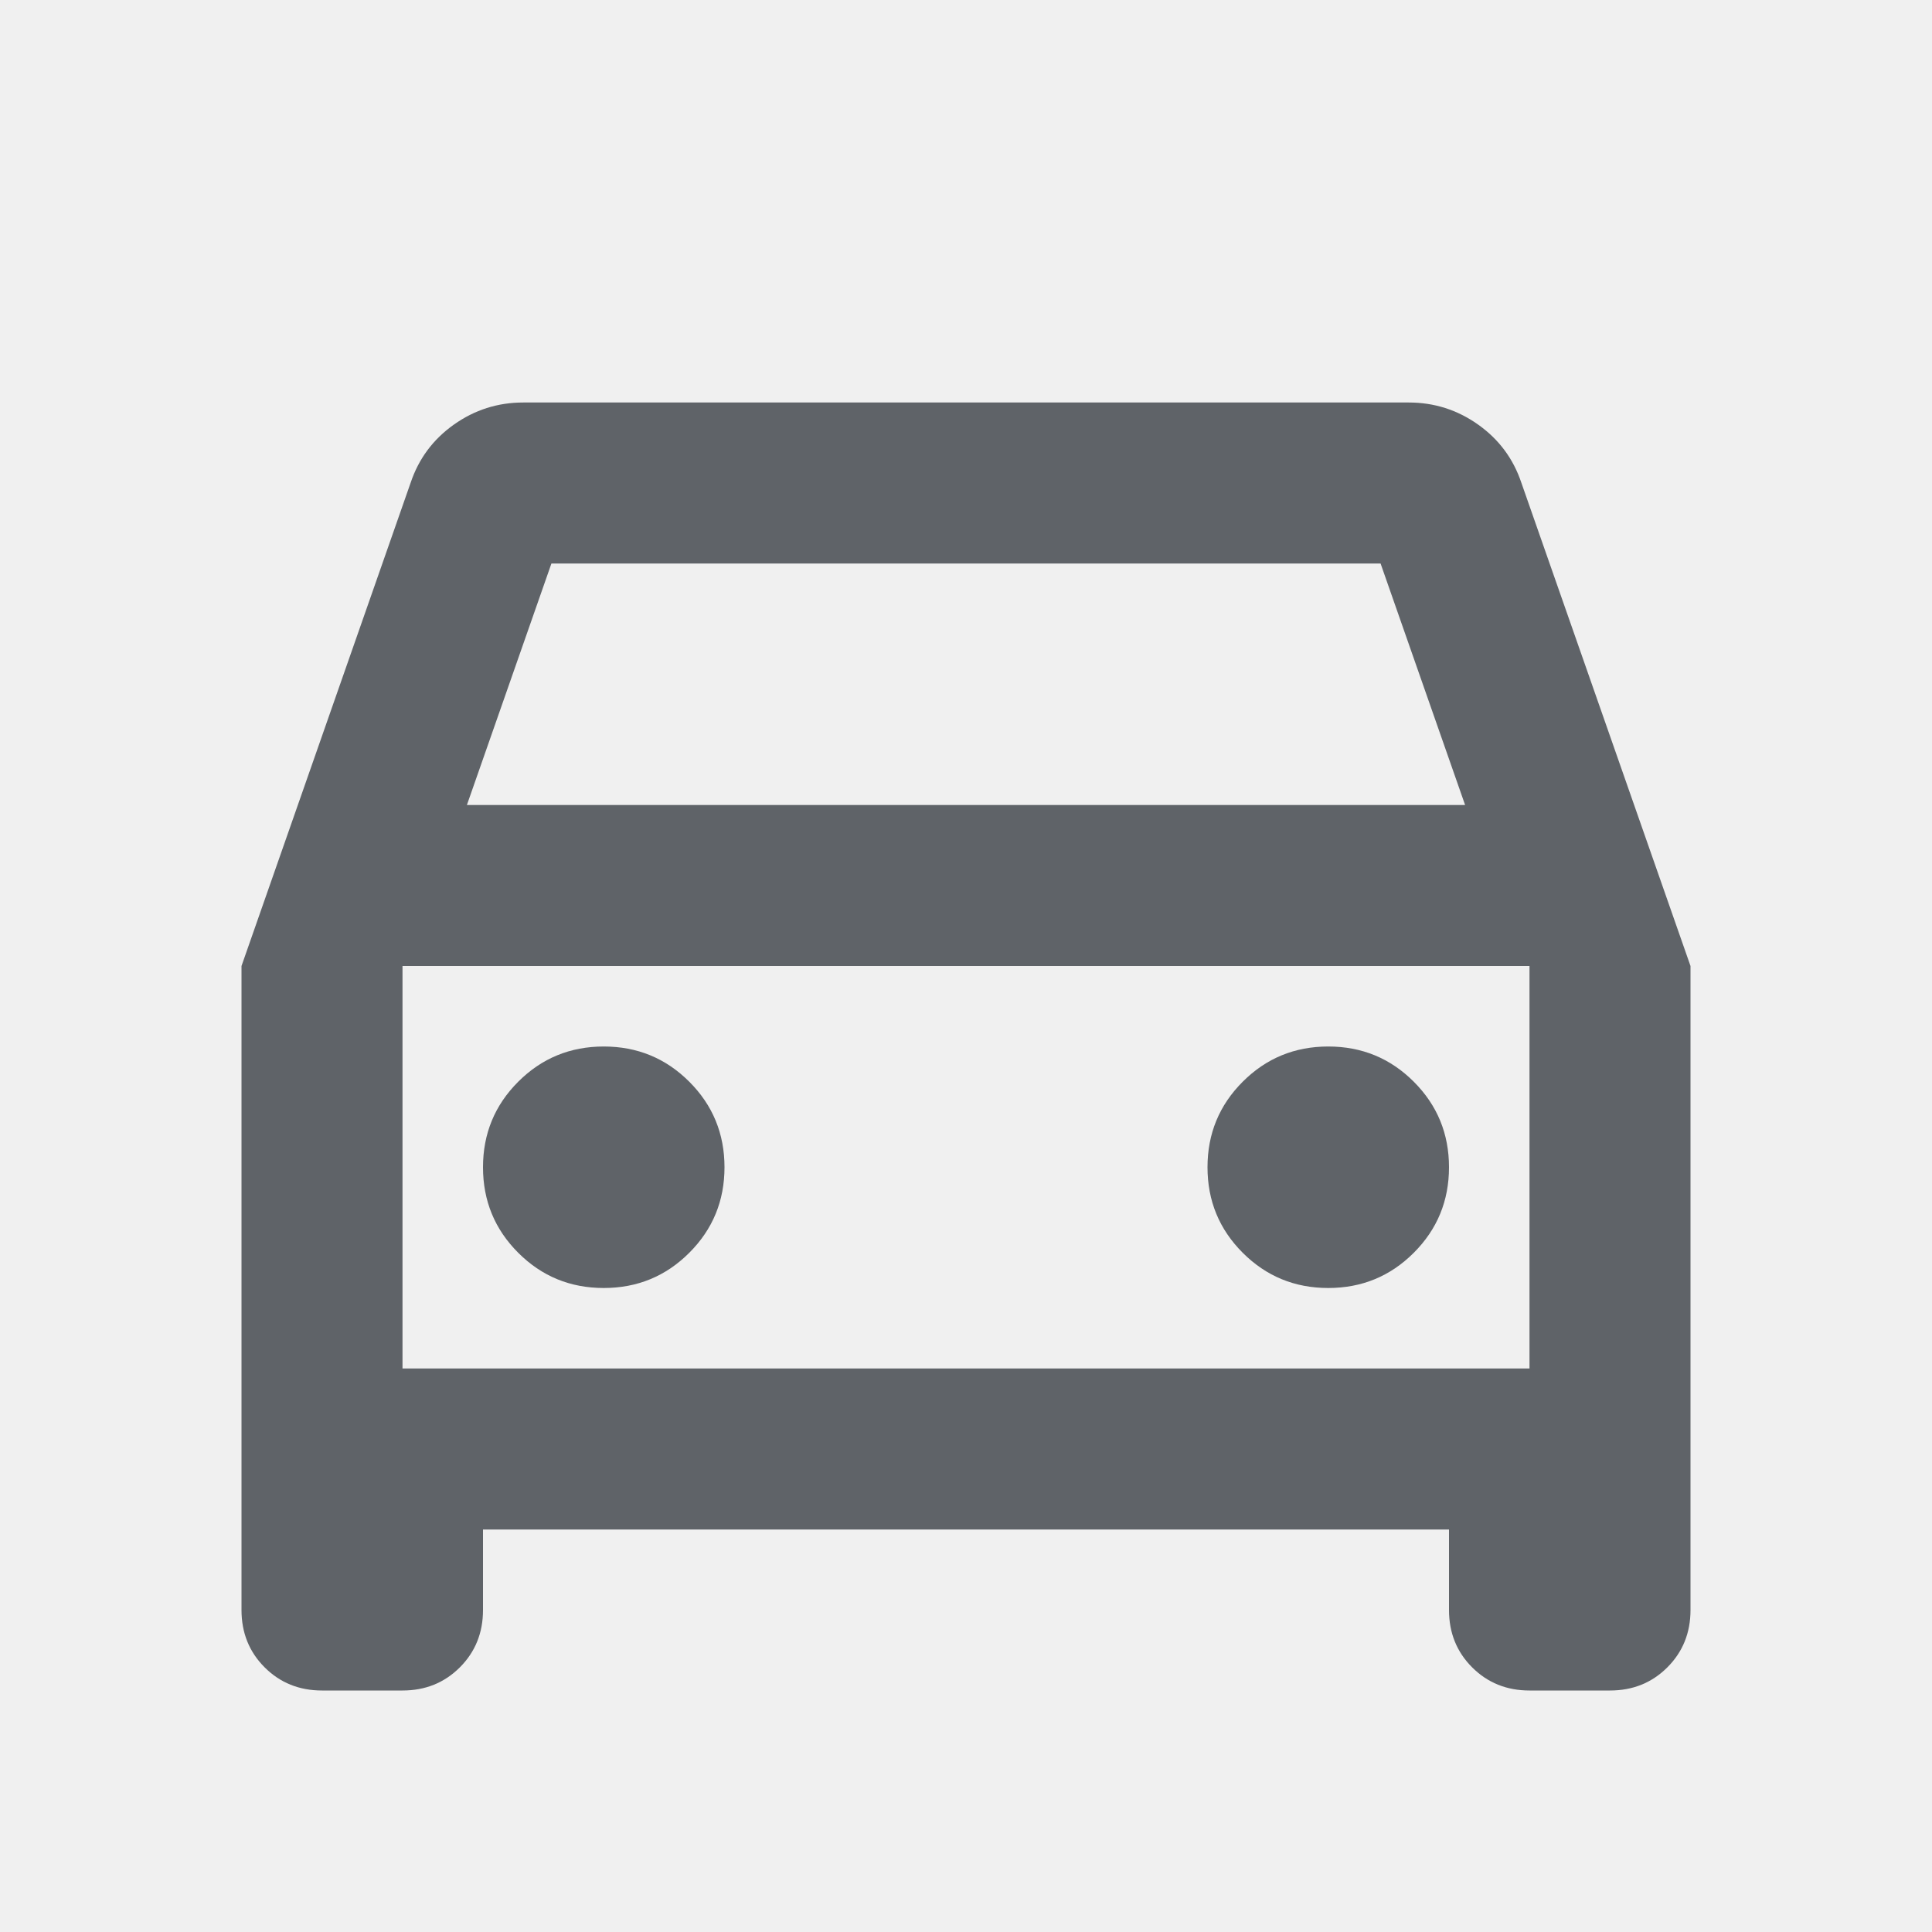
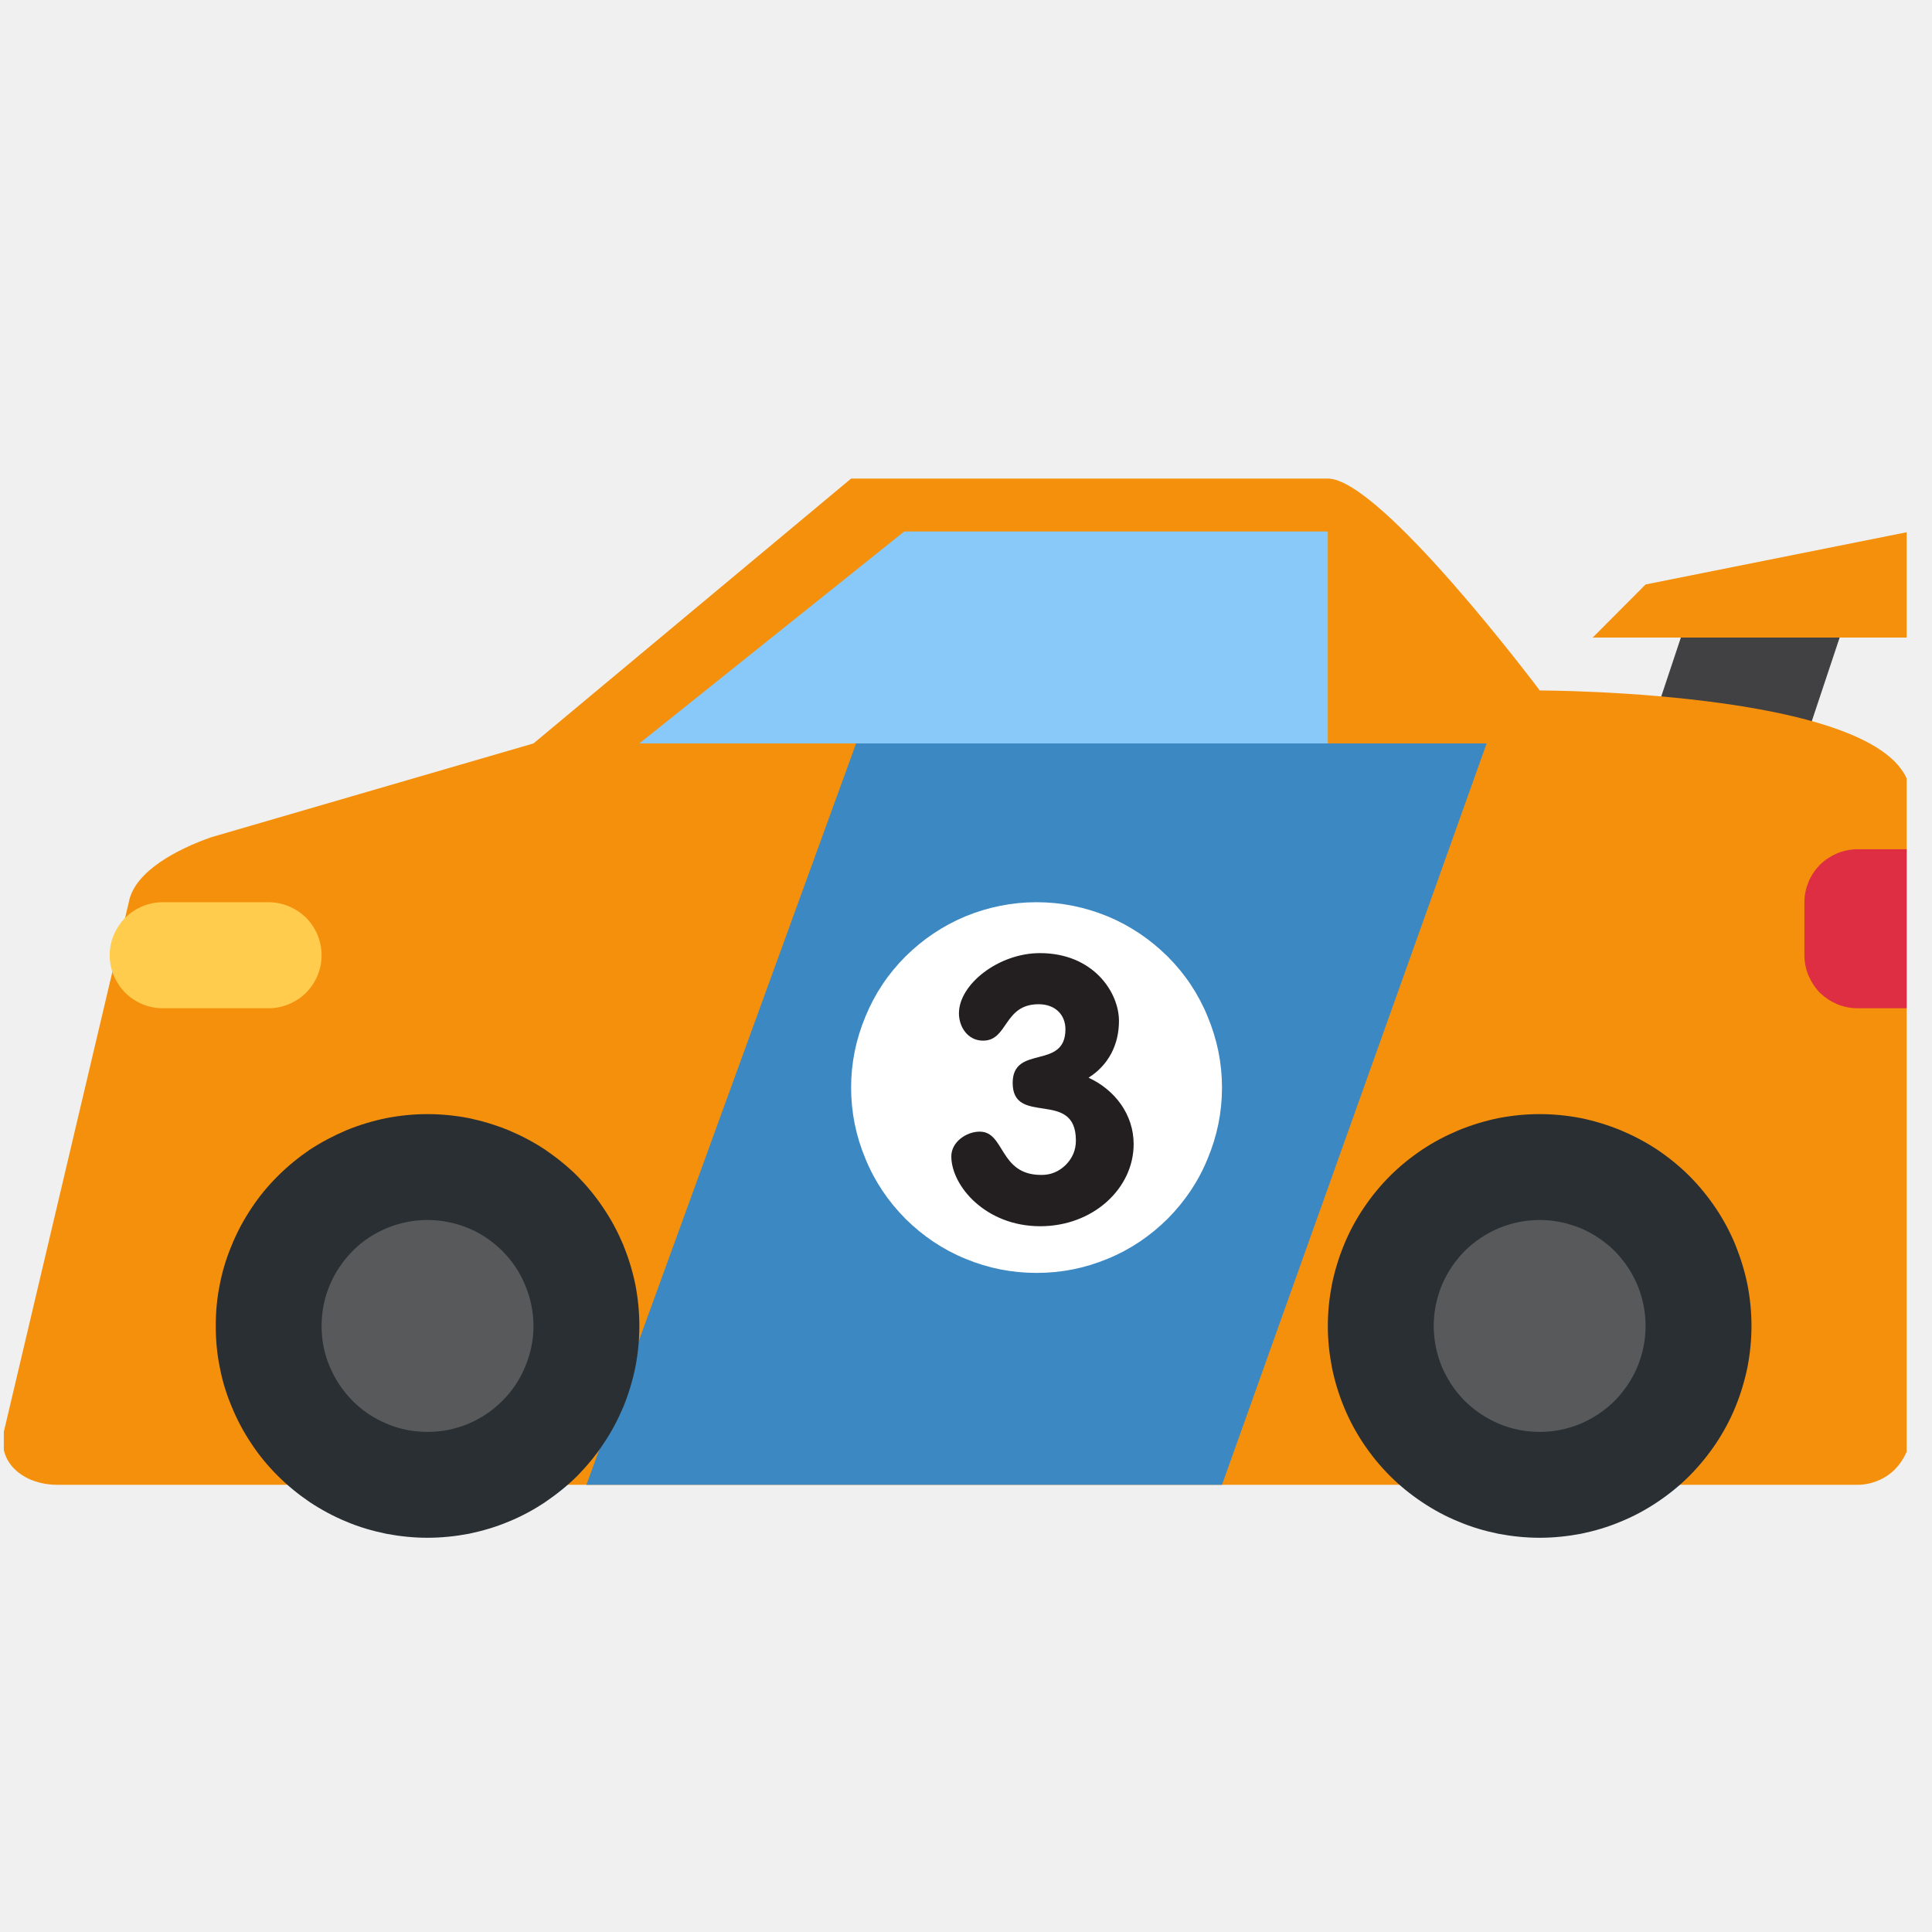
- <svg xmlns="http://www.w3.org/2000/svg" height="24px" viewBox="0 -960 960 960" width="24px" fill="#5f6368">
-   <path d="M240-200v40q0 17-11.5 28.5T200-120h-40q-17 0-28.5-11.5T120-160v-320l84-240q6-18 21.5-29t34.5-11h440q19 0 34.5 11t21.5 29l84 240v320q0 17-11.5 28.5T800-120h-40q-17 0-28.5-11.5T720-160v-40H240Zm-8-360h496l-42-120H274l-42 120Zm-32 80v200-200Zm100 160q25 0 42.5-17.5T360-380q0-25-17.5-42.5T300-440q-25 0-42.5 17.5T240-380q0 25 17.5 42.5T300-320Zm360 0q25 0 42.5-17.5T720-380q0-25-17.5-42.5T660-440q-25 0-42.5 17.5T600-380q0 25 17.5 42.5T660-320Zm-460 40h560v-200H200v200Z" />
+ <svg xmlns="http://www.w3.org/2000/svg" width="50" zoomAndPan="magnify" viewBox="0 0 37.5 37.5" height="50" preserveAspectRatio="xMidYMid meet" version="1.0">
+   <defs>
+     <clipPath id="b743bdcadc">
+       <path d="M 0.074 9 L 37.008 9 L 37.008 29 L 0.074 29 Z M 0.074 9 " clip-rule="nonzero" />
+     </clipPath>
+     <clipPath id="b52e267fb5">
+       <path d="M 30 10 L 37.008 10 L 37.008 13 L 30 13 Z M 30 10 " clip-rule="nonzero" />
+     </clipPath>
+     <clipPath id="d9d42e8434">
+       <path d="M 35 16 L 37.008 16 L 37.008 20 L 35 20 Z M 35 16 " clip-rule="nonzero" />
+     </clipPath>
+   </defs>
+   <path fill="#414042" d="M 30.914 17.512 L 33.996 17.512 L 36.051 11.344 L 32.969 11.344 Z M 30.914 17.512 " fill-opacity="1" fill-rule="nonzero" />
+   <g clip-path="url(#b743bdcadc)">
+     <path fill="#f4900c" d="M 29.887 13.402 C 29.887 13.402 26.801 9.289 25.773 9.289 L 16.52 9.289 L 10.355 14.43 L 4.102 16.25 C 3.465 16.473 2.613 16.902 2.5 17.512 L 0.074 27.793 C -0.055 28.457 0.535 28.82 1.102 28.82 L 36.051 28.82 C 36.188 28.82 36.32 28.793 36.445 28.742 C 36.57 28.691 36.684 28.617 36.781 28.52 C 36.875 28.422 36.949 28.312 37.004 28.188 C 37.055 28.059 37.082 27.93 37.082 27.793 L 37.082 15.457 C 37.082 13.402 29.887 13.402 29.887 13.402 " fill-opacity="1" fill-rule="nonzero" />
+   </g>
+   <path fill="#3b88c3" d="M 16.617 14.43 L 11.383 28.82 L 23.719 28.82 L 28.855 14.43 Z M 16.617 14.43 " fill-opacity="1" fill-rule="nonzero" />
+   <path fill="#292f33" d="M 12.41 25.738 C 12.41 26.008 12.383 26.273 12.332 26.539 C 12.277 26.805 12.199 27.062 12.098 27.309 C 11.992 27.559 11.867 27.797 11.715 28.02 C 11.566 28.246 11.395 28.453 11.207 28.645 C 11.016 28.836 10.805 29.004 10.582 29.156 C 10.359 29.305 10.121 29.434 9.871 29.535 C 9.621 29.641 9.363 29.715 9.102 29.77 C 8.836 29.82 8.566 29.848 8.297 29.848 C 8.027 29.848 7.762 29.82 7.496 29.77 C 7.23 29.715 6.973 29.641 6.723 29.535 C 6.477 29.434 6.238 29.305 6.012 29.156 C 5.789 29.004 5.582 28.836 5.391 28.645 C 5.199 28.453 5.027 28.246 4.879 28.02 C 4.73 27.797 4.602 27.559 4.5 27.309 C 4.395 27.062 4.316 26.805 4.266 26.539 C 4.211 26.273 4.188 26.008 4.188 25.738 C 4.188 25.465 4.211 25.199 4.266 24.934 C 4.316 24.668 4.395 24.414 4.5 24.164 C 4.602 23.914 4.73 23.676 4.879 23.453 C 5.027 23.227 5.199 23.02 5.391 22.828 C 5.582 22.637 5.789 22.469 6.012 22.316 C 6.238 22.168 6.477 22.043 6.723 21.938 C 6.973 21.836 7.23 21.758 7.496 21.703 C 7.762 21.652 8.027 21.625 8.297 21.625 C 8.566 21.625 8.836 21.652 9.102 21.703 C 9.363 21.758 9.621 21.836 9.871 21.938 C 10.121 22.043 10.359 22.168 10.582 22.316 C 10.805 22.469 11.016 22.637 11.207 22.828 C 11.395 23.02 11.566 23.227 11.715 23.453 C 11.867 23.676 11.992 23.914 12.098 24.164 C 12.199 24.414 12.277 24.668 12.332 24.934 C 12.383 25.199 12.41 25.465 12.41 25.738 Z M 12.41 25.738 " fill-opacity="1" fill-rule="nonzero" />
+   <path fill="#58595b" d="M 10.355 25.738 C 10.355 26.008 10.301 26.273 10.195 26.523 C 10.094 26.773 9.945 26.996 9.75 27.191 C 9.559 27.383 9.336 27.531 9.086 27.637 C 8.832 27.742 8.57 27.793 8.297 27.793 C 8.023 27.793 7.762 27.742 7.512 27.637 C 7.258 27.531 7.035 27.383 6.844 27.191 C 6.652 26.996 6.504 26.773 6.398 26.523 C 6.293 26.273 6.242 26.008 6.242 25.738 C 6.242 25.465 6.293 25.203 6.398 24.949 C 6.504 24.699 6.652 24.477 6.844 24.281 C 7.035 24.09 7.258 23.941 7.512 23.836 C 7.762 23.734 8.023 23.68 8.297 23.68 C 8.57 23.68 8.832 23.734 9.086 23.836 C 9.336 23.941 9.559 24.09 9.75 24.281 C 9.945 24.477 10.094 24.699 10.195 24.949 C 10.301 25.203 10.355 25.465 10.355 25.738 Z M 10.355 25.738 " fill-opacity="1" fill-rule="nonzero" />
+   <path fill="#292f33" d="M 33.996 25.738 C 33.996 26.008 33.969 26.273 33.918 26.539 C 33.863 26.805 33.785 27.062 33.684 27.309 C 33.582 27.559 33.453 27.797 33.305 28.02 C 33.152 28.246 32.984 28.453 32.793 28.645 C 32.602 28.836 32.395 29.004 32.168 29.156 C 31.945 29.305 31.707 29.434 31.457 29.535 C 31.207 29.641 30.953 29.715 30.688 29.77 C 30.422 29.82 30.156 29.848 29.887 29.848 C 29.613 29.848 29.348 29.82 29.082 29.77 C 28.816 29.715 28.562 29.641 28.312 29.535 C 28.062 29.434 27.824 29.305 27.602 29.156 C 27.375 29.004 27.168 28.836 26.977 28.645 C 26.785 28.453 26.617 28.246 26.465 28.02 C 26.316 27.797 26.188 27.559 26.086 27.309 C 25.984 27.062 25.906 26.805 25.852 26.539 C 25.801 26.273 25.773 26.008 25.773 25.738 C 25.773 25.465 25.801 25.199 25.852 24.934 C 25.906 24.668 25.984 24.414 26.086 24.164 C 26.188 23.914 26.316 23.676 26.465 23.453 C 26.617 23.227 26.785 23.02 26.977 22.828 C 27.168 22.637 27.375 22.469 27.602 22.316 C 27.824 22.168 28.062 22.043 28.312 21.938 C 28.562 21.836 28.816 21.758 29.082 21.703 C 29.348 21.652 29.613 21.625 29.887 21.625 C 30.156 21.625 30.422 21.652 30.688 21.703 C 30.953 21.758 31.207 21.836 31.457 21.938 C 31.707 22.043 31.945 22.168 32.168 22.316 C 32.395 22.469 32.602 22.637 32.793 22.828 C 32.984 23.02 33.152 23.227 33.305 23.453 C 33.453 23.676 33.582 23.914 33.684 24.164 C 33.785 24.414 33.863 24.668 33.918 24.934 C 33.969 25.199 33.996 25.465 33.996 25.738 Z M 33.996 25.738 " fill-opacity="1" fill-rule="nonzero" />
+   <path fill="#58595b" d="M 31.941 25.738 C 31.941 26.008 31.887 26.273 31.785 26.523 C 31.68 26.773 31.531 26.996 31.34 27.191 C 31.145 27.383 30.922 27.531 30.672 27.637 C 30.418 27.742 30.156 27.793 29.887 27.793 C 29.613 27.793 29.352 27.742 29.098 27.637 C 28.848 27.531 28.625 27.383 28.43 27.191 C 28.238 26.996 28.09 26.773 27.984 26.523 C 27.883 26.273 27.828 26.008 27.828 25.738 C 27.828 25.465 27.883 25.203 27.984 24.949 C 28.09 24.699 28.238 24.477 28.43 24.281 C 28.625 24.09 28.848 23.941 29.098 23.836 C 29.352 23.734 29.613 23.68 29.887 23.68 C 30.156 23.68 30.418 23.734 30.672 23.836 C 30.922 23.941 31.145 24.09 31.34 24.281 C 31.531 24.477 31.68 24.699 31.785 24.949 C 31.887 25.203 31.941 25.465 31.941 25.738 Z M 31.941 25.738 " fill-opacity="1" fill-rule="nonzero" />
+   <path fill="#ffffff" d="M 23.719 21.109 C 23.719 21.59 23.625 22.047 23.441 22.488 C 23.262 22.93 23 23.316 22.664 23.656 C 22.324 23.992 21.938 24.254 21.496 24.434 C 21.055 24.617 20.598 24.707 20.121 24.707 C 19.641 24.707 19.184 24.617 18.742 24.434 C 18.301 24.254 17.914 23.992 17.574 23.656 C 17.238 23.316 16.977 22.93 16.797 22.488 C 16.613 22.047 16.52 21.59 16.52 21.109 C 16.52 20.633 16.613 20.176 16.797 19.734 C 16.977 19.293 17.238 18.902 17.574 18.566 C 17.914 18.23 18.301 17.969 18.742 17.785 C 19.184 17.605 19.641 17.512 20.121 17.512 C 20.598 17.512 21.055 17.605 21.496 17.785 C 21.938 17.969 22.324 18.23 22.664 18.566 C 23 18.902 23.262 19.293 23.441 19.734 C 23.625 20.176 23.719 20.633 23.719 21.109 Z M 23.719 21.109 " fill-opacity="1" fill-rule="nonzero" />
+   <path fill="#231f20" d="M 21.719 19.816 C 21.719 20.27 21.523 20.668 21.129 20.918 C 21.645 21.156 22.004 21.637 22.004 22.207 C 22.004 23.07 21.215 23.801 20.191 23.801 C 19.125 23.801 18.465 23.012 18.465 22.445 C 18.465 22.164 18.758 21.965 19.016 21.965 C 19.508 21.965 19.391 22.805 20.207 22.805 C 20.391 22.809 20.551 22.742 20.684 22.613 C 20.816 22.48 20.883 22.324 20.883 22.137 C 20.883 21.129 19.656 21.871 19.656 21.02 C 19.656 20.266 20.68 20.777 20.68 19.977 C 20.68 19.703 20.488 19.492 20.16 19.492 C 19.477 19.492 19.57 20.199 19.082 20.199 C 18.785 20.199 18.613 19.934 18.613 19.668 C 18.613 19.105 19.383 18.5 20.184 18.5 C 21.219 18.5 21.719 19.258 21.719 19.816 " fill-opacity="1" fill-rule="nonzero" />
+   <g clip-path="url(#b52e267fb5)">
+     <path fill="#f4900c" d="M 30.914 12.375 L 31.941 11.344 L 37.082 10.316 L 37.082 12.375 Z M 30.914 12.375 " fill-opacity="1" fill-rule="nonzero" />
+   </g>
+   <path fill="#88c9f9" d="M 17.551 10.316 L 25.773 10.316 L 25.773 14.43 L 12.41 14.43 Z M 17.551 10.316 " fill-opacity="1" fill-rule="nonzero" />
+   <path fill="#ffcc4d" d="M 6.242 18.539 C 6.242 18.676 6.215 18.809 6.164 18.934 C 6.113 19.059 6.035 19.172 5.941 19.27 C 5.844 19.363 5.734 19.438 5.605 19.492 C 5.48 19.543 5.352 19.57 5.215 19.57 L 3.156 19.57 C 3.023 19.57 2.891 19.543 2.766 19.492 C 2.637 19.438 2.527 19.363 2.43 19.27 C 2.336 19.172 2.262 19.059 2.207 18.934 C 2.156 18.809 2.129 18.676 2.129 18.539 C 2.129 18.406 2.156 18.273 2.207 18.148 C 2.262 18.023 2.336 17.91 2.43 17.812 C 2.527 17.719 2.637 17.645 2.766 17.59 C 2.891 17.539 3.023 17.512 3.156 17.512 L 5.215 17.512 C 5.352 17.512 5.48 17.539 5.605 17.59 C 5.734 17.645 5.844 17.719 5.941 17.812 C 6.035 17.91 6.113 18.023 6.164 18.148 C 6.215 18.273 6.242 18.406 6.242 18.539 " fill-opacity="1" fill-rule="nonzero" />
+   <g clip-path="url(#d9d42e8434)">
+     <path fill="#dd2e44" d="M 37.082 16.484 L 36.051 16.484 C 35.918 16.484 35.785 16.512 35.66 16.562 C 35.535 16.617 35.422 16.691 35.324 16.785 C 35.23 16.883 35.156 16.992 35.102 17.121 C 35.051 17.246 35.023 17.375 35.023 17.512 L 35.023 18.539 C 35.023 18.676 35.051 18.809 35.102 18.934 C 35.156 19.059 35.23 19.172 35.324 19.27 C 35.422 19.363 35.535 19.438 35.66 19.492 C 35.785 19.543 35.918 19.57 36.051 19.57 L 37.082 19.57 Z M 37.082 16.484 " fill-opacity="1" fill-rule="nonzero" />
+   </g>
</svg>
